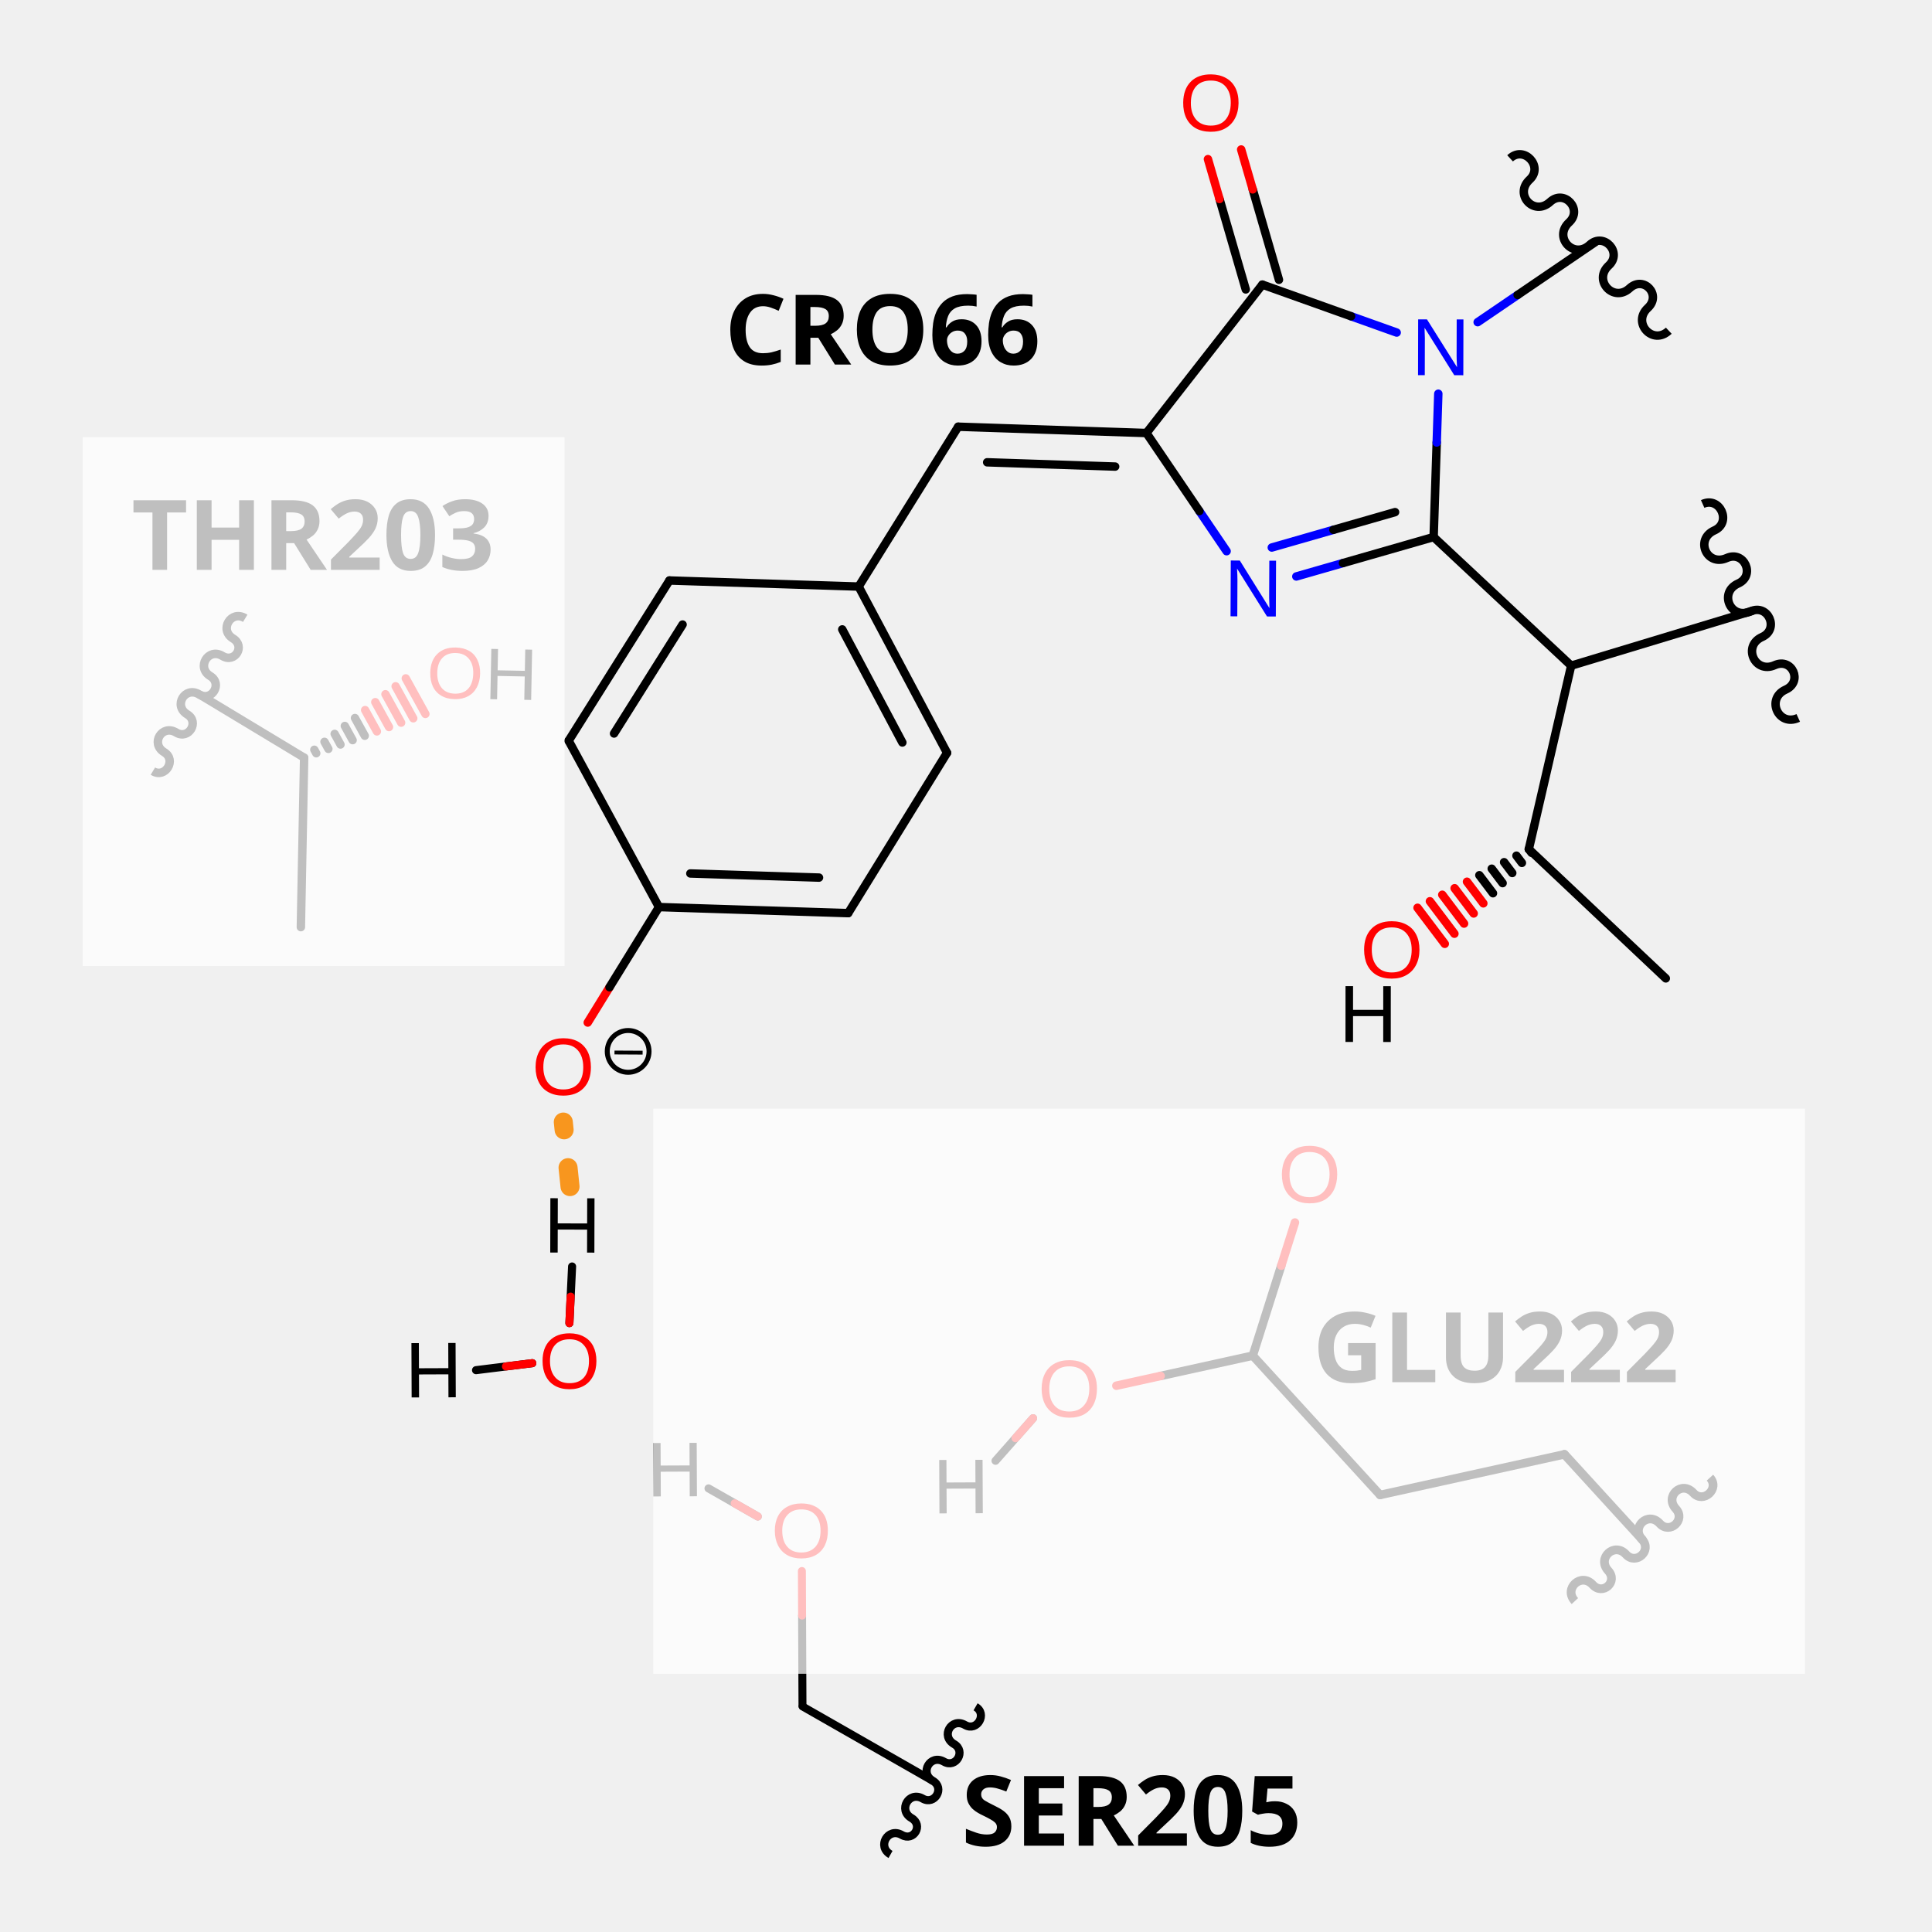
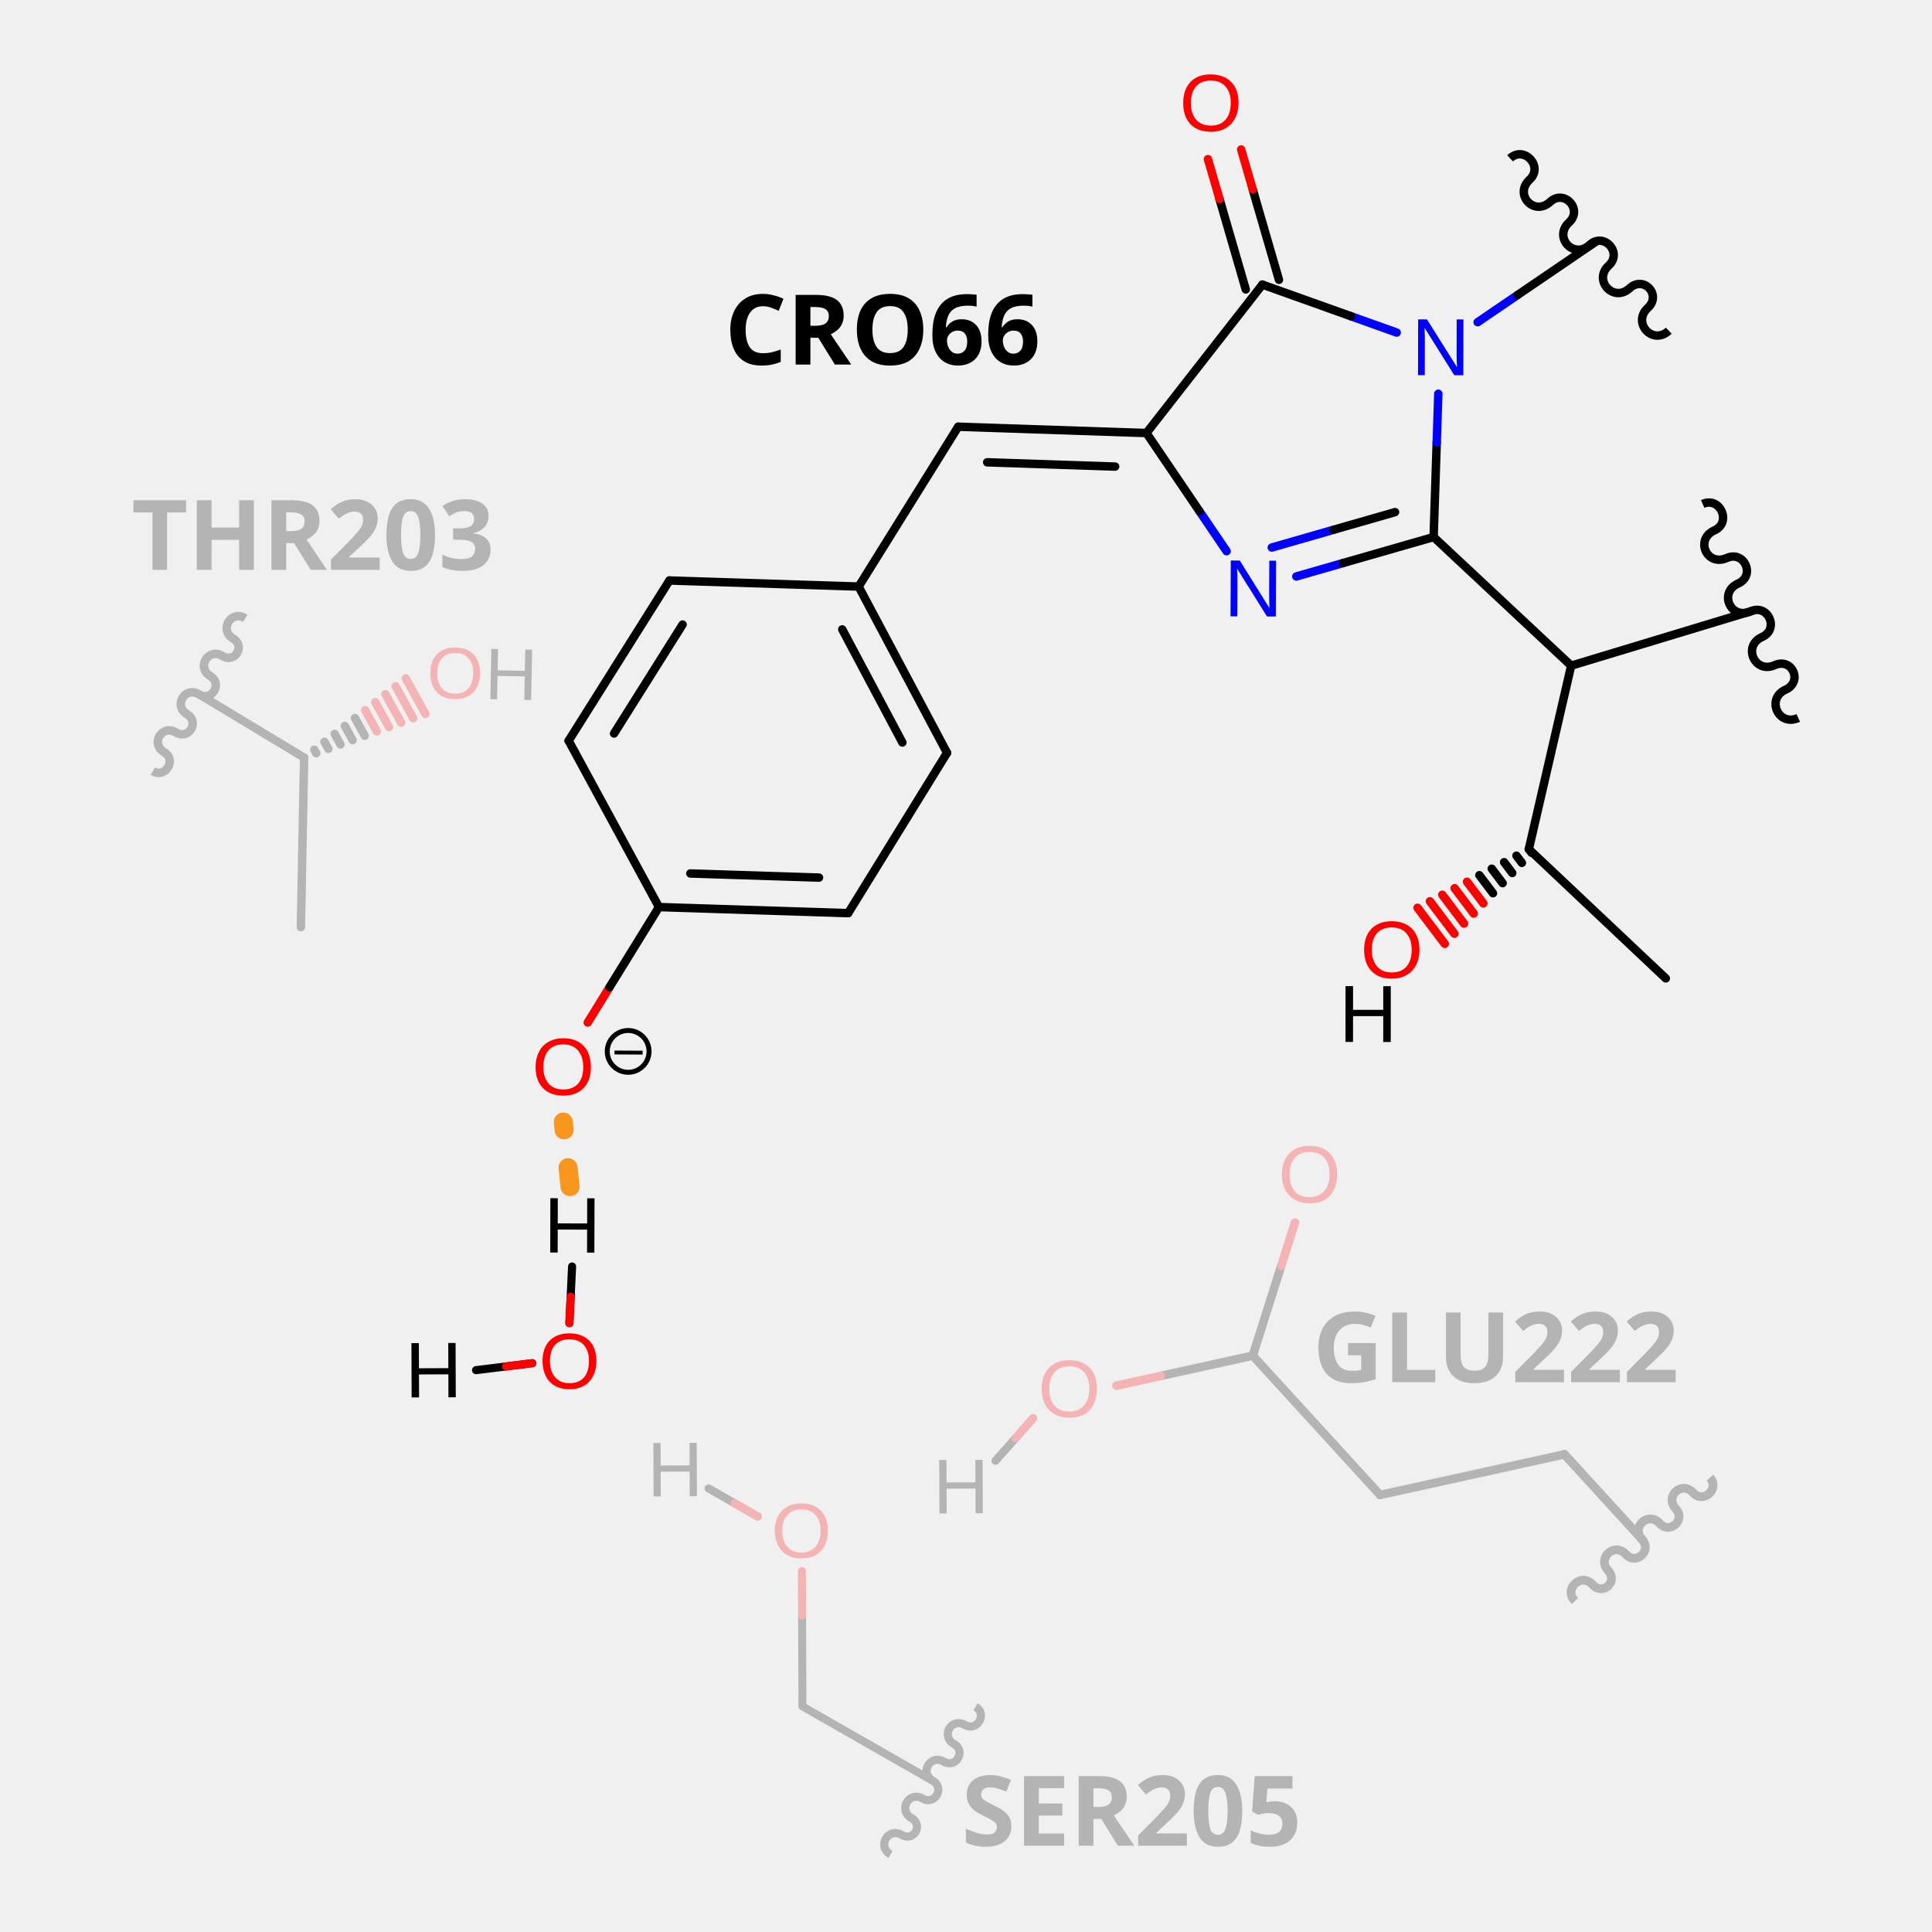
<svg xmlns="http://www.w3.org/2000/svg" version="1.1" id="svg2" width="2.75in" height="2.75in" viewBox="0 0 264 264">
  <defs id="defs6">
    <marker style="overflow:visible" id="Arrow2Mend" refX="0" refY="0" orient="auto">
      <path transform="scale(-0.6)" d="M 8.719,4.034 -2.207,0.016 8.719,-4.002 c -1.745,2.372 -1.735,5.617 -6e-7,8.035 z" style="fill:context-stroke;fill-rule:evenodd;stroke:context-stroke;stroke-width:0.625;stroke-linejoin:round" id="path6687" />
    </marker>
    <marker style="overflow:visible" id="Arrow2Lend" refX="0" refY="0" orient="auto">
      <path transform="matrix(-1.1,0,0,-1.1,-1.1,0)" d="M 8.719,4.034 -2.207,0.016 8.719,-4.002 c -1.745,2.372 -1.735,5.617 -6e-7,8.035 z" style="fill:context-stroke;fill-rule:evenodd;stroke:context-stroke;stroke-width:0.625;stroke-linejoin:round" id="path6681" />
    </marker>
    <marker style="overflow:visible" id="Arrow2Mend-5" refX="0" refY="0" orient="auto">
      <path transform="scale(-0.6)" d="M 8.719,4.034 -2.207,0.016 8.719,-4.002 c -1.745,2.372 -1.735,5.617 -6e-7,8.035 z" style="fill:context-stroke;fill-rule:evenodd;stroke:context-stroke;stroke-width:0.625;stroke-linejoin:round" id="path6687-6" />
    </marker>
  </defs>
  <g id="layer2">
-     <text xml:space="preserve" style="font-weight:bold;font-size:13.333px;line-height:1.25;font-family:sans-serif;-inkscape-font-specification:'sans-serif Bold';stroke-width:1.576" x="179.396" y="188.866" id="text10030">
+     <text xml:space="preserve" style="font-weight:bold;font-size:13.333px;line-height:1.25;font-family:sans-serif;-inkscape-font-specification:'sans-serif Bold';stroke-width:1.576;opacity:0.25" x="179.396" y="188.866" id="text10030">
      <tspan id="tspan10028" x="179.396" y="188.866" style="font-size:13.333px;stroke-width:1.576">GLU222</tspan>
    </text>
-     <text xml:space="preserve" style="font-weight:bold;font-size:13.333px;line-height:1.25;font-family:sans-serif;-inkscape-font-specification:'sans-serif Bold';stroke-width:1.576" x="131.381" y="252.211" id="text10030-5">
+     <text xml:space="preserve" style="font-weight:bold;font-size:13.333px;line-height:1.25;font-family:sans-serif;-inkscape-font-specification:'sans-serif Bold';stroke-width:1.576;opacity:0.25" x="131.381" y="252.211" id="text10030-5">
      <tspan id="tspan10028-4" x="131.381" y="252.211" style="font-size:13.333px;stroke-width:1.576">SER205</tspan>
    </text>
-     <text xml:space="preserve" style="font-weight:bold;font-size:13.333px;line-height:1.25;font-family:sans-serif;-inkscape-font-specification:'sans-serif Bold';stroke-width:1.216" x="17.972" y="77.872" id="text10030-5-3">
+     <text xml:space="preserve" style="font-weight:bold;font-size:13.333px;line-height:1.25;font-family:sans-serif;-inkscape-font-specification:'sans-serif Bold';stroke-width:1.216;opacity:0.25" x="17.972" y="77.872" id="text10030-5-3">
      <tspan id="tspan10028-4-5" x="17.972" y="77.872" style="font-size:13.333px;stroke-width:1.216">THR203</tspan>
    </text>
-     <g id="g33121" transform="matrix(-0.9601996,0.7222365,0.7222365,0.9601996,258.3847,-239.2409)">
+     <g id="g33121" transform="matrix(-0.9601996,0.7222365,0.7222365,0.9601996,258.3847,-239.2409)" style="opacity:0.25">
      <line x1="320.866" y1="106.714" x2="315.707" y2="119.512" stroke="#000000" stroke-width="0.42" stroke-linejoin="round" stroke-linecap="round" id="line12-1" style="stroke-width:0.947;stroke-miterlimit:4;stroke-dasharray:none" />
      <line x1="314.306" y1="119.945" x2="314.241" y2="119.486" stroke="#000000" stroke-width="0.294" stroke-linejoin="round" stroke-linecap="round" id="line26-0" style="stroke-width:0.947;stroke-miterlimit:4;stroke-dasharray:none" />
      <line x1="312.905" y1="120.377" x2="312.775" y2="119.46" stroke="#000000" stroke-width="0.294" stroke-linejoin="round" stroke-linecap="round" id="line28-3" style="stroke-width:0.947;stroke-miterlimit:4;stroke-dasharray:none" />
      <line x1="311.504" y1="120.808" x2="311.309" y2="119.434" stroke="#000000" stroke-width="0.294" stroke-linejoin="round" stroke-linecap="round" id="line30-6" style="stroke-width:0.947;stroke-miterlimit:4;stroke-dasharray:none" />
      <line x1="310.103" y1="121.24" x2="309.843" y2="119.408" stroke="#000000" stroke-width="0.294" stroke-linejoin="round" stroke-linecap="round" id="line32-1" style="stroke-width:0.947;stroke-miterlimit:4;stroke-dasharray:none" />
      <line x1="308.702" y1="121.672" x2="308.378" y2="119.381" stroke="#000000" stroke-width="0.294" stroke-linejoin="round" stroke-linecap="round" id="line34-0" style="stroke-width:0.947;stroke-miterlimit:4;stroke-dasharray:none" />
      <line x1="307.301" y1="122.104" x2="306.912" y2="119.355" stroke="#ff0000" stroke-width="0.294" stroke-linejoin="round" stroke-linecap="round" id="line36-63" style="stroke-width:0.947;stroke-miterlimit:4;stroke-dasharray:none" />
      <line x1="305.9" y1="122.536" x2="305.446" y2="119.329" stroke="#ff0000" stroke-width="0.294" stroke-linejoin="round" stroke-linecap="round" id="line38-2" style="stroke-width:0.947;stroke-miterlimit:4;stroke-dasharray:none" />
      <line x1="304.499" y1="122.968" x2="303.98" y2="119.303" stroke="#ff0000" stroke-width="0.294" stroke-linejoin="round" stroke-linecap="round" id="line40-0" style="stroke-width:0.947;stroke-miterlimit:4;stroke-dasharray:none" />
      <line x1="303.098" y1="123.4" x2="302.514" y2="119.277" stroke="#ff0000" stroke-width="0.294" stroke-linejoin="round" stroke-linecap="round" id="line42-6" style="stroke-width:0.947;stroke-miterlimit:4;stroke-dasharray:none" />
      <line x1="301.697" y1="123.832" x2="301.049" y2="119.251" stroke="#ff0000" stroke-width="0.294" stroke-linejoin="round" stroke-linecap="round" id="line44-1" style="stroke-width:0.947;stroke-miterlimit:4;stroke-dasharray:none" />
      <line x1="315.707" y1="119.512" x2="327.591" y2="134.693" stroke="#000000" stroke-width="0.42" stroke-linejoin="round" stroke-linecap="round" id="line46-5" style="stroke-width:0.959;stroke-miterlimit:4;stroke-dasharray:none" />
      <text x="-157.922" y="281.66" fill="#ff0000" font-family="Arial" font-size="8.317px" font-style="normal" font-weight="normal" text-anchor="middle" id="text66" style="stroke-width:0.947;stroke-miterlimit:4;stroke-dasharray:none" transform="matrix(-0.7874117,0.6164275,0.6164275,0.7874117,0,0)">O</text>
      <text x="-151.56" y="281.66" fill="#ff0000" font-family="Arial" font-size="8.317px" font-style="normal" font-weight="normal" text-anchor="middle" id="text68" style="fill:#4d4d4d;stroke-width:0.947;stroke-miterlimit:4;stroke-dasharray:none" transform="matrix(-0.7874117,0.6164275,0.6164275,0.7874117,0,0)">
        <tspan style="fill:#000000" id="tspan15697">H</tspan>
      </text>
      <path style="fill:none;stroke:#000000;stroke-width:0.97;stroke-linecap:butt;stroke-linejoin:miter;stroke-miterlimit:4;stroke-dasharray:none;stroke-opacity:1" d="m 330.377,110.398 c -0.62,1.542 -2.945,0.607 -2.325,-0.935 0.707,-1.758 -1.726,-2.737 -2.433,-0.979 -0.62,1.542 -2.866,0.639 -2.246,-0.903 0.707,-1.758 -1.745,-2.744 -2.452,-0.986 -0.62,1.542 -2.881,0.633 -2.26,-0.909 0.707,-1.758 -1.775,-2.757 -2.482,-0.998 -0.62,1.542 -2.776,0.675 -2.155,-0.867 0.707,-1.758 -1.795,-2.773 -2.49,-1.001" id="path5251-5" />
    </g>
    <g id="g39975" transform="rotate(87.81615,64.34007,195.9787)">
      <line x1="54.961" y1="187.219" x2="55.622" y2="194.938" stroke="#000000" stroke-width="10" stroke-linejoin="round" stroke-linecap="round" id="line26-6-0" style="stroke:#000000;stroke-width:1.104;stroke-miterlimit:4;stroke-dasharray:none" />
      <text x="-179.832" y="65.715" fill="#ff0000" font-family="Arial" font-size="10.795px" font-style="normal" font-weight="normal" text-anchor="middle" id="text48-9" style="stroke-width:1.104;stroke-miterlimit:4;stroke-dasharray:none" transform="rotate(-87.75013)">O</text>
      <text x="179.398" y="-39.959" fill="#ff0000" font-family="Arial" font-size="10.795px" font-style="normal" font-weight="normal" text-anchor="middle" id="text50-1" style="fill:#4d4d4d;stroke-width:1.104;stroke-miterlimit:4;stroke-dasharray:none" transform="rotate(92.32307)">
        <tspan style="fill:#000000;stroke-width:1.104" id="tspan18705">H</tspan>
      </text>
      <text x="198.705" y="-58.545" fill="#ff0000" font-family="Arial" font-size="10.795px" font-style="normal" font-weight="normal" text-anchor="middle" id="text50-1-2" style="fill:#4d4d4d;stroke-width:1.104;stroke-miterlimit:4;stroke-dasharray:none" transform="rotate(91.96394)">
        <tspan style="fill:#000000;stroke-width:1.104" id="tspan20753">H</tspan>
      </text>
      <line x1="54.961" y1="187.219" x2="55.267" y2="190.833" stroke="#ff0000" stroke-width="10" stroke-linejoin="round" stroke-linecap="round" id="line39802" style="stroke-width:1.104;stroke-miterlimit:4;stroke-dasharray:none" />
      <line x1="49.684" y1="181.943" x2="41.966" y2="181.282" stroke="#000000" stroke-width="10" stroke-linejoin="round" stroke-linecap="round" id="line47464" style="stroke:#000000;stroke-width:1.104;stroke-miterlimit:4;stroke-dasharray:none" />
      <line x1="49.684" y1="181.943" x2="46.071" y2="181.636" stroke="#ff0000" stroke-width="10" stroke-linejoin="round" stroke-linecap="round" id="line47466" style="stroke-width:1.104;stroke-miterlimit:4;stroke-dasharray:none" />
    </g>
-     <g id="g1695">
+     <g id="g1695" style="opacity:0.25">
      <line x1="224.407" y1="210.368" x2="213.771" y2="198.73" stroke="#000000" stroke-width="10" stroke-linejoin="round" stroke-linecap="round" id="line28-7" style="stroke-width:1.205;stroke-miterlimit:4;stroke-dasharray:none" />
      <line x1="213.771" y1="198.73" x2="188.584" y2="204.28" stroke="#000000" stroke-width="10" stroke-linejoin="round" stroke-linecap="round" id="line42-2" style="stroke-width:1.166;stroke-miterlimit:4;stroke-dasharray:none" />
      <line x1="188.584" y1="204.28" x2="171.185" y2="185.244" stroke="#000000" stroke-width="10" stroke-linejoin="round" stroke-linecap="round" id="line44-6" style="stroke-width:1.166;stroke-miterlimit:4;stroke-dasharray:none" />
      <g id="g3215" transform="matrix(-0.9086407,0.8304904,0.8304904,0.9086407,301.568,-229.0793)">
        <line x1="296.181" y1="171.745" x2="305.253" y2="176.982" stroke="#000000" stroke-width="10" stroke-linejoin="round" stroke-linecap="round" id="line46-1" style="stroke-width:0.947;stroke-miterlimit:4;stroke-dasharray:none" />
        <line x1="296.181" y1="171.745" x2="291.828" y2="169.232" stroke="#ff0000" stroke-width="10" stroke-linejoin="round" stroke-linecap="round" id="line48-8" style="stroke-width:0.947;stroke-miterlimit:4;stroke-dasharray:none" />
      </g>
      <line x1="158.592" y1="188.019" x2="171.185" y2="185.244" stroke="#000000" stroke-width="10" stroke-linejoin="round" stroke-linecap="round" id="line54-2" style="stroke-width:1.166;stroke-miterlimit:4;stroke-dasharray:none" />
      <line x1="158.592" y1="188.019" x2="152.55" y2="189.35" stroke="#ff0000" stroke-width="10" stroke-linejoin="round" stroke-linecap="round" id="line56-0" style="stroke-width:1.166;stroke-miterlimit:4;stroke-dasharray:none" />
      <text x="-180.346" y="162.738" fill="#ff0000" font-family="Arial" font-size="11.099px" font-style="normal" font-weight="normal" text-anchor="middle" id="text80" style="stroke-width:1.166;stroke-miterlimit:4;stroke-dasharray:none" transform="matrix(-0.9999611,-0.00881853,-0.00881853,0.9999611,0,0)">O</text>
      <text x="-146.932" y="192.976" fill="#ff0000" font-family="Arial" font-size="11.099px" font-style="normal" font-weight="normal" text-anchor="middle" id="text84" style="stroke-width:1.166;stroke-miterlimit:4;stroke-dasharray:none" transform="matrix(-0.9999906,-0.00434502,-0.00434502,0.9999906,0,0)">O</text>
      <path style="fill:none;stroke:#000000;stroke-width:1.194;stroke-linecap:butt;stroke-linejoin:miter;stroke-miterlimit:4;stroke-dasharray:none;stroke-opacity:1" d="m 233.657,201.914 c 1.381,1.511 -0.896,3.592 -2.277,2.081 -1.574,-1.722 -3.957,0.456 -2.383,2.178 1.381,1.511 -0.819,3.521 -2.2,2.01 -1.574,-1.722 -3.975,0.473 -2.401,2.195 1.381,1.511 -0.833,3.534 -2.214,2.023 -1.574,-1.722 -4.005,0.5 -2.431,2.222 1.381,1.511 -0.73,3.44 -2.111,1.929 -1.574,-1.722 -4.034,0.513 -2.439,2.229" id="path5251" />
      <text x="-130.423" y="207.364" fill="#ff0000" font-family="Arial" font-size="10.616px" font-style="normal" font-weight="normal" text-anchor="middle" id="text50" style="fill:#4d4d4d;stroke-width:1.086;stroke-miterlimit:4;stroke-dasharray:none" transform="matrix(-0.9999903,0.00440564,0.00440564,0.9999903,0,0)">
        <tspan style="fill:#000000;stroke-width:1.086" id="tspan23080">H</tspan>
      </text>
      <g id="g40250-3" transform="rotate(41.1088,38.14665,271.408)">
        <line x1="64.738" y1="145.2" x2="64.695" y2="152.947" stroke="#000000" stroke-width="10" stroke-linejoin="round" stroke-linecap="round" id="line47464-5-6" style="stroke:#000000;stroke-width:1.104;stroke-miterlimit:4;stroke-dasharray:none" />
        <line x1="64.738" y1="145.2" x2="64.721" y2="148.827" stroke="#ff0000" stroke-width="10" stroke-linejoin="round" stroke-linecap="round" id="line47466-0-1" style="stroke-width:1.104;stroke-miterlimit:4;stroke-dasharray:none" />
      </g>
    </g>
    <g id="g1534">
      <text xml:space="preserve" style="font-weight:bold;font-size:13.333px;line-height:1.25;font-family:sans-serif;-inkscape-font-specification:'sans-serif Bold';stroke-width:1.576" x="99.029" y="49.813" id="text10030-7">
        <tspan id="tspan10028-6" x="99.029" y="49.813" style="font-weight:bold;font-size:13.333px;stroke-width:1.576">CRO66</tspan>
      </text>
      <g id="g1481" transform="matrix(-0.5250517,-0.00273024,-0.00273024,0.5250517,354.3678,78.12262)">
        <circle style="opacity:1;fill:none;stroke:#000000;stroke-width:1.292;stroke-linecap:round;stroke-linejoin:round;stroke-miterlimit:4;stroke-dasharray:none" id="path294" cx="510.779" cy="127.495" r="5.437" />
        <path style="fill:none;stroke:#000000;stroke-width:1px;stroke-linecap:butt;stroke-linejoin:miter;stroke-opacity:1" d="m 507.013,127.799 h 7.319" id="path1397" />
      </g>
      <g id="g1912" transform="rotate(-15,-215.2295,1423.936)" style="stroke-width:1.152;stroke-miterlimit:4;stroke-dasharray:none">
        <line x1="546.475" y1="292.277" x2="532.964" y2="270.375" stroke="#000000" stroke-width="1.217" stroke-linejoin="round" stroke-linecap="round" id="line1740" style="stroke-width:1.152;stroke-miterlimit:4;stroke-dasharray:none" />
        <line x1="532.964" y1="270.375" x2="545.045" y2="247.653" stroke="#000000" stroke-width="1.217" stroke-linejoin="round" stroke-linecap="round" id="line1742" style="stroke-width:1.152;stroke-miterlimit:4;stroke-dasharray:none" />
        <line x1="545.045" y1="247.653" x2="570.899" y2="246.823" stroke="#000000" stroke-width="1.217" stroke-linejoin="round" stroke-linecap="round" id="line1744" style="stroke-width:1.152;stroke-miterlimit:4;stroke-dasharray:none" />
        <line x1="545.045" y1="247.653" x2="531.439" y2="225.811" stroke="#000000" stroke-width="1.217" stroke-linejoin="round" stroke-linecap="round" id="line1746" style="stroke-width:1.152;stroke-miterlimit:4;stroke-dasharray:none" />
      </g>
      <path style="fill:none;stroke:#000000;stroke-width:1.152;stroke-linecap:butt;stroke-linejoin:miter;stroke-miterlimit:4;stroke-dasharray:none;stroke-opacity:1" d="m 232.662,68.867 c 2.393,-1.069 4.004,2.537 1.611,3.607 -2.728,1.219 -1.041,4.994 1.687,3.775 2.393,-1.069 3.949,2.415 1.557,3.484 -2.728,1.219 -1.028,5.022 1.7,3.803 2.393,-1.069 3.959,2.437 1.567,3.506 -2.728,1.219 -1.007,5.069 1.721,3.851 2.393,-1.069 3.887,2.275 1.494,3.344 -2.728,1.219 -1.003,5.11 1.726,3.863" id="path5251-5-6" />
      <path style="fill:none;stroke:#000000;stroke-width:1.152;stroke-linecap:butt;stroke-linejoin:miter;stroke-miterlimit:4;stroke-dasharray:none;stroke-opacity:1" d="m 206.345,21.635 c 1.928,-1.775 4.604,1.131 2.676,2.906 -2.198,2.024 0.602,5.065 2.8,3.042 1.928,-1.775 4.513,1.032 2.585,2.807 -2.198,2.024 0.624,5.088 2.822,3.065 1.928,-1.775 4.529,1.05 2.601,2.825 -2.198,2.024 0.659,5.126 2.857,3.103 1.928,-1.775 4.409,0.919 2.481,2.694 -2.198,2.024 0.675,5.163 2.865,3.112" id="path5251-5-6-4" />
      <line x1="83.291" y1="134.897" x2="80.313" y2="139.726" stroke="#ff0000" stroke-width="1.217" stroke-linejoin="round" stroke-linecap="round" id="line50-3" style="stroke-width:1.152;stroke-miterlimit:4;stroke-dasharray:none" />
      <line x1="83.291" y1="134.897" x2="90.047" y2="123.947" stroke="#000000" stroke-width="1.217" stroke-linejoin="round" stroke-linecap="round" id="line52-6" style="stroke-width:1.152;stroke-miterlimit:4;stroke-dasharray:none" />
      <line x1="115.9" y1="124.776" x2="90.047" y2="123.947" stroke="#000000" stroke-width="1.217" stroke-linejoin="round" stroke-linecap="round" id="line54-7" style="stroke-width:1.152;stroke-miterlimit:4;stroke-dasharray:none" />
      <line x1="111.915" y1="119.92" x2="94.333" y2="119.356" stroke="#000000" stroke-width="1.217" stroke-linejoin="round" stroke-linecap="round" id="line56-5" style="stroke-width:1.152;stroke-miterlimit:4;stroke-dasharray:none" />
      <line x1="115.9" y1="124.776" x2="129.411" y2="102.874" stroke="#000000" stroke-width="1.217" stroke-linejoin="round" stroke-linecap="round" id="line58-3" style="stroke-width:1.152;stroke-miterlimit:4;stroke-dasharray:none" />
      <line x1="90.047" y1="123.947" x2="77.703" y2="101.217" stroke="#000000" stroke-width="1.217" stroke-linejoin="round" stroke-linecap="round" id="line62-6" style="stroke-width:1.152;stroke-miterlimit:4;stroke-dasharray:none" />
      <line x1="129.411" y1="102.874" x2="117.33" y2="80.152" stroke="#000000" stroke-width="1.217" stroke-linejoin="round" stroke-linecap="round" id="line64-2" style="stroke-width:1.152;stroke-miterlimit:4;stroke-dasharray:none" />
      <line x1="123.305" y1="101.457" x2="115.09" y2="86.005" stroke="#000000" stroke-width="1.217" stroke-linejoin="round" stroke-linecap="round" id="line66-9" style="stroke-width:1.152;stroke-miterlimit:4;stroke-dasharray:none" />
      <line x1="183.512" y1="76.94" x2="177.139" y2="78.771" stroke="#0000ff" stroke-width="1.217" stroke-linejoin="round" stroke-linecap="round" id="line68-1" style="stroke-width:1.152;stroke-miterlimit:4;stroke-dasharray:none" />
      <line x1="183.512" y1="76.94" x2="195.9" y2="73.384" stroke="#000000" stroke-width="1.217" stroke-linejoin="round" stroke-linecap="round" id="line70-2" style="stroke-width:1.152;stroke-miterlimit:4;stroke-dasharray:none" />
      <line x1="182.208" y1="72.398" x2="173.785" y2="74.817" stroke="#0000ff" stroke-width="1.217" stroke-linejoin="round" stroke-linecap="round" id="line72-7" style="stroke-width:1.152;stroke-miterlimit:4;stroke-dasharray:none" />
      <line x1="182.208" y1="72.398" x2="190.632" y2="69.98" stroke="#000000" stroke-width="1.217" stroke-linejoin="round" stroke-linecap="round" id="line74-0" style="stroke-width:1.152;stroke-miterlimit:4;stroke-dasharray:none" />
      <line x1="163.89" y1="69.834" x2="167.612" y2="75.319" stroke="#0000ff" stroke-width="1.217" stroke-linejoin="round" stroke-linecap="round" id="line76-9" style="stroke-width:1.152;stroke-miterlimit:4;stroke-dasharray:none" />
      <line x1="163.89" y1="69.834" x2="156.656" y2="59.171" stroke="#000000" stroke-width="1.217" stroke-linejoin="round" stroke-linecap="round" id="line78-3" style="stroke-width:1.152;stroke-miterlimit:4;stroke-dasharray:none" />
      <line x1="196.322" y1="60.464" x2="195.9" y2="73.384" stroke="#000000" stroke-width="1.217" stroke-linejoin="round" stroke-linecap="round" id="line80-6" style="stroke-width:1.152;stroke-miterlimit:4;stroke-dasharray:none" />
      <line x1="196.322" y1="60.464" x2="196.539" y2="53.799" stroke="#0000ff" stroke-width="1.217" stroke-linejoin="round" stroke-linecap="round" id="line82-0" style="stroke-width:1.152;stroke-miterlimit:4;stroke-dasharray:none" />
      <line x1="77.703" y1="101.217" x2="91.476" y2="79.322" stroke="#000000" stroke-width="1.217" stroke-linejoin="round" stroke-linecap="round" id="line84-6" style="stroke-width:1.152;stroke-miterlimit:4;stroke-dasharray:none" />
      <line x1="83.907" y1="100.23" x2="93.273" y2="85.342" stroke="#000000" stroke-width="1.217" stroke-linejoin="round" stroke-linecap="round" id="line86-2" style="stroke-width:1.152;stroke-miterlimit:4;stroke-dasharray:none" />
      <line x1="117.33" y1="80.152" x2="91.476" y2="79.322" stroke="#000000" stroke-width="1.217" stroke-linejoin="round" stroke-linecap="round" id="line88-6" style="stroke-width:1.152;stroke-miterlimit:4;stroke-dasharray:none" />
      <line x1="117.33" y1="80.152" x2="130.936" y2="58.309" stroke="#000000" stroke-width="1.217" stroke-linejoin="round" stroke-linecap="round" id="line90-1" style="stroke-width:1.152;stroke-miterlimit:4;stroke-dasharray:none" />
      <line x1="207.379" y1="40.304" x2="201.916" y2="44.024" stroke="#0000ff" stroke-width="1.217" stroke-linejoin="round" stroke-linecap="round" id="line92-8" style="stroke-width:1.152;stroke-miterlimit:4;stroke-dasharray:none" />
      <line x1="207.379" y1="40.304" x2="218.015" y2="33.064" stroke="#000000" stroke-width="1.217" stroke-linejoin="round" stroke-linecap="round" id="line94-7" style="stroke-width:1.152;stroke-miterlimit:4;stroke-dasharray:none" />
      <line x1="184.62" y1="43.217" x2="190.851" y2="45.442" stroke="#0000ff" stroke-width="1.217" stroke-linejoin="round" stroke-linecap="round" id="line96-9" style="stroke-width:1.152;stroke-miterlimit:4;stroke-dasharray:none" />
      <line x1="184.62" y1="43.217" x2="172.497" y2="38.891" stroke="#000000" stroke-width="1.217" stroke-linejoin="round" stroke-linecap="round" id="line98-2" style="stroke-width:1.152;stroke-miterlimit:4;stroke-dasharray:none" />
      <line x1="156.656" y1="59.171" x2="130.936" y2="58.309" stroke="#000000" stroke-width="1.217" stroke-linejoin="round" stroke-linecap="round" id="line100-0" style="stroke-width:1.152;stroke-miterlimit:4;stroke-dasharray:none" />
      <line x1="152.382" y1="63.756" x2="134.893" y2="63.171" stroke="#000000" stroke-width="1.217" stroke-linejoin="round" stroke-linecap="round" id="line102-2" style="stroke-width:1.152;stroke-miterlimit:4;stroke-dasharray:none" />
      <line x1="156.656" y1="59.171" x2="172.497" y2="38.891" stroke="#000000" stroke-width="1.217" stroke-linejoin="round" stroke-linecap="round" id="line106-3" style="stroke-width:1.152;stroke-miterlimit:4;stroke-dasharray:none" />
      <line x1="171.18" y1="25.876" x2="174.765" y2="38.233" stroke="#000000" stroke-width="1.217" stroke-linejoin="round" stroke-linecap="round" id="line122-7" style="stroke-width:1.152;stroke-miterlimit:4;stroke-dasharray:none" />
      <line x1="171.18" y1="25.876" x2="169.6" y2="20.427" stroke="#ff0000" stroke-width="1.217" stroke-linejoin="round" stroke-linecap="round" id="line124-3" style="stroke-width:1.152;stroke-miterlimit:4;stroke-dasharray:none" />
      <line x1="166.642" y1="27.193" x2="170.228" y2="39.549" stroke="#000000" stroke-width="1.217" stroke-linejoin="round" stroke-linecap="round" id="line126-6" style="stroke-width:1.152;stroke-miterlimit:4;stroke-dasharray:none" />
      <line x1="166.642" y1="27.193" x2="165.061" y2="21.745" stroke="#ff0000" stroke-width="1.217" stroke-linejoin="round" stroke-linecap="round" id="line128-1" style="stroke-width:1.152;stroke-miterlimit:4;stroke-dasharray:none" />
      <g id="g1528" transform="rotate(45,555.2604,-237.8481)" style="stroke-width:1.152;stroke-miterlimit:4;stroke-dasharray:none">
        <line x1="560.585" y1="257.294" x2="561.197" y2="257.379" stroke="#000000" stroke-width="0.852" stroke-linejoin="round" stroke-linecap="round" id="line8" style="stroke-width:1.152;stroke-miterlimit:4;stroke-dasharray:none" />
        <line x1="560.019" y1="259.118" x2="561.242" y2="259.288" stroke="#000000" stroke-width="0.852" stroke-linejoin="round" stroke-linecap="round" id="line10" style="stroke-width:1.152;stroke-miterlimit:4;stroke-dasharray:none" />
        <line x1="559.454" y1="260.941" x2="561.288" y2="261.197" stroke="#000000" stroke-width="0.852" stroke-linejoin="round" stroke-linecap="round" id="line12" style="stroke-width:1.152;stroke-miterlimit:4;stroke-dasharray:none" />
        <line x1="558.888" y1="262.765" x2="561.335" y2="263.106" stroke="#000000" stroke-width="0.852" stroke-linejoin="round" stroke-linecap="round" id="line14" style="stroke-width:1.152;stroke-miterlimit:4;stroke-dasharray:none" />
        <line x1="558.322" y1="264.59" x2="561.381" y2="265.015" stroke="#000000" stroke-width="0.852" stroke-linejoin="round" stroke-linecap="round" id="line16" style="stroke-width:1.152;stroke-miterlimit:4;stroke-dasharray:none" />
        <line x1="557.756" y1="266.414" x2="561.427" y2="266.924" stroke="#ff0000" stroke-width="0.852" stroke-linejoin="round" stroke-linecap="round" id="line18" style="stroke-width:1.152;stroke-miterlimit:4;stroke-dasharray:none" />
        <line x1="557.191" y1="268.238" x2="561.472" y2="268.833" stroke="#ff0000" stroke-width="0.852" stroke-linejoin="round" stroke-linecap="round" id="line20" style="stroke-width:1.152;stroke-miterlimit:4;stroke-dasharray:none" />
        <line x1="556.626" y1="270.061" x2="561.519" y2="270.742" stroke="#ff0000" stroke-width="0.852" stroke-linejoin="round" stroke-linecap="round" id="line22" style="stroke-width:1.152;stroke-miterlimit:4;stroke-dasharray:none" />
        <line x1="556.06" y1="271.885" x2="561.565" y2="272.651" stroke="#ff0000" stroke-width="0.852" stroke-linejoin="round" stroke-linecap="round" id="line24" style="stroke-width:1.152;stroke-miterlimit:4;stroke-dasharray:none" />
        <line x1="555.494" y1="273.709" x2="561.611" y2="274.56" stroke="#ff0000" stroke-width="0.852" stroke-linejoin="round" stroke-linecap="round" id="line26" style="stroke-width:1.152;stroke-miterlimit:4;stroke-dasharray:none" />
        <text x="196.105" y="595.787" fill="#ff0000" font-family="Arial" font-size="11.077px" font-style="normal" font-weight="normal" text-anchor="middle" id="text144" transform="rotate(-44.96373)" style="stroke-width:1.152;stroke-miterlimit:4;stroke-dasharray:none">O</text>
        <text x="192.884" y="604.552" fill="#ff0000" font-family="Arial" font-size="11.077px" font-style="normal" font-weight="normal" text-anchor="middle" id="text146" transform="rotate(-44.96373)" style="stroke-width:1.152;stroke-miterlimit:4;stroke-dasharray:none">
          <tspan style="fill:#000000;stroke-width:1.152;stroke-miterlimit:4;stroke-dasharray:none" id="tspan30254">H</tspan>
        </text>
      </g>
      <text x="-171.605" y="-75.858" fill="#0000ff" font-family="Arial" font-size="11.077px" font-style="normal" font-weight="normal" text-anchor="middle" id="text152-2" transform="rotate(-179.7513)" style="stroke-width:1.152;stroke-miterlimit:4;stroke-dasharray:none">N</text>
      <text x="196.977" y="50.829" fill="#0000ff" font-family="Arial" font-size="11.077px" font-style="normal" font-weight="normal" text-anchor="middle" id="text156-9" style="stroke-width:1.152;stroke-miterlimit:4;stroke-dasharray:none" transform="rotate(0.128387)">N</text>
      <text x="165.637" y="15.592" fill="#ff0000" font-family="Arial" font-size="11.077px" font-style="normal" font-weight="normal" text-anchor="middle" id="text162-3" style="stroke-width:1.152;stroke-miterlimit:4;stroke-dasharray:none" transform="rotate(0.798707)">O</text>
      <text x="-76.83" y="-142.053" fill="#ff0000" font-family="Arial" font-size="11.077px" font-style="normal" font-weight="normal" text-anchor="middle" id="text190-9" transform="rotate(179.9449)" style="stroke-width:1.152;stroke-miterlimit:4;stroke-dasharray:none">O</text>
    </g>
-     <g id="g1677">
+     <g id="g1677" style="opacity:0.25">
      <line x1="127.352" y1="243.289" x2="109.666" y2="233.182" stroke="#000000" stroke-width="10" stroke-linejoin="round" stroke-linecap="round" id="line12-3" style="stroke-width:1.077;stroke-miterlimit:4;stroke-dasharray:none" />
      <line x1="109.602" y1="220.764" x2="109.656" y2="233.105" stroke="#000000" stroke-width="10" stroke-linejoin="round" stroke-linecap="round" id="line26-6" style="stroke-width:1.086;stroke-miterlimit:4;stroke-dasharray:none" />
      <line x1="109.602" y1="220.764" x2="109.575" y2="214.671" stroke="#ff0000" stroke-width="10" stroke-linejoin="round" stroke-linecap="round" id="line28-1" style="stroke-width:1.086;stroke-miterlimit:4;stroke-dasharray:none" />
      <text x="-108.576" y="213.331" fill="#ff0000" font-family="Arial" font-size="10.616px" font-style="normal" font-weight="normal" text-anchor="middle" id="text48" style="stroke-width:1.086;stroke-miterlimit:4;stroke-dasharray:none" transform="matrix(-0.9999903,0.00440564,0.00440564,0.9999903,0,0)">O</text>
      <text x="-91.373" y="204.875" fill="#ff0000" font-family="Arial" font-size="10.616px" font-style="normal" font-weight="normal" text-anchor="middle" id="text50-3" style="fill:#4d4d4d;stroke-width:1.086;stroke-miterlimit:4;stroke-dasharray:none" transform="matrix(-0.9999903,0.00440564,0.00440564,0.9999903,0,0)">
        <tspan style="fill:#000000;stroke-width:1.086" id="tspan23080-6">H</tspan>
      </text>
      <path style="fill:none;stroke:#000000;stroke-width:1.112;stroke-linecap:butt;stroke-linejoin:miter;stroke-miterlimit:4;stroke-dasharray:none;stroke-opacity:1" d="m 133.309,233.228 c 1.651,0.951 0.217,3.44 -1.434,2.489 -1.882,-1.085 -3.383,1.521 -1.501,2.605 1.651,0.951 0.266,3.356 -1.385,2.405 -1.882,-1.085 -3.395,1.54 -1.512,2.625 1.651,0.951 0.257,3.371 -1.395,2.42 -1.882,-1.085 -3.414,1.573 -1.531,2.658 1.651,0.951 0.322,3.259 -1.329,2.308 -1.882,-1.085 -3.436,1.593 -1.535,2.666" id="path5251-7" />
      <g id="g1429" transform="matrix(0.5,-0.8660254,-0.8660254,-0.5,196.9264,335.8854)">
        <line x1="64.738" y1="145.2" x2="64.695" y2="152.947" stroke="#000000" stroke-width="10" stroke-linejoin="round" stroke-linecap="round" id="line1425" style="stroke:#000000;stroke-width:1.104;stroke-miterlimit:4;stroke-dasharray:none" />
        <line x1="64.738" y1="145.2" x2="64.721" y2="148.827" stroke="#ff0000" stroke-width="10" stroke-linejoin="round" stroke-linecap="round" id="line1427" style="stroke-width:1.104;stroke-miterlimit:4;stroke-dasharray:none" />
      </g>
    </g>
  </g>
  <g id="layer1">
    <path style="fill:none;stroke:#f8961e;stroke-width:2.6;stroke-linecap:round;stroke-linejoin:round;stroke-dasharray:2.6, 5.2;stroke-dashoffset:0;stroke-opacity:1" d="m 77.892,162.144 -0.919,-8.82" id="path1" />
  </g>
-   <g id="layer3">
-     <rect style="opacity:0.75;fill:#ffffff;stroke:none;stroke-width:0.889;stroke-linecap:round;stroke-linejoin:round;stroke-dasharray:0.889, 1.778;stroke-dashoffset:0;stroke-opacity:1" id="rect1" width="65.843" height="72.253" x="11.302" y="59.747" />
-     <rect style="opacity:0.75;fill:#ffffff;stroke:none;stroke-width:1.421;stroke-linecap:round;stroke-linejoin:round;stroke-dasharray:1.421, 2.842;stroke-dashoffset:0;stroke-opacity:1" id="rect2" width="157.37" height="77.216" x="89.274" y="151.498" />
-   </g>
+   <g id="layer3" />
</svg>
